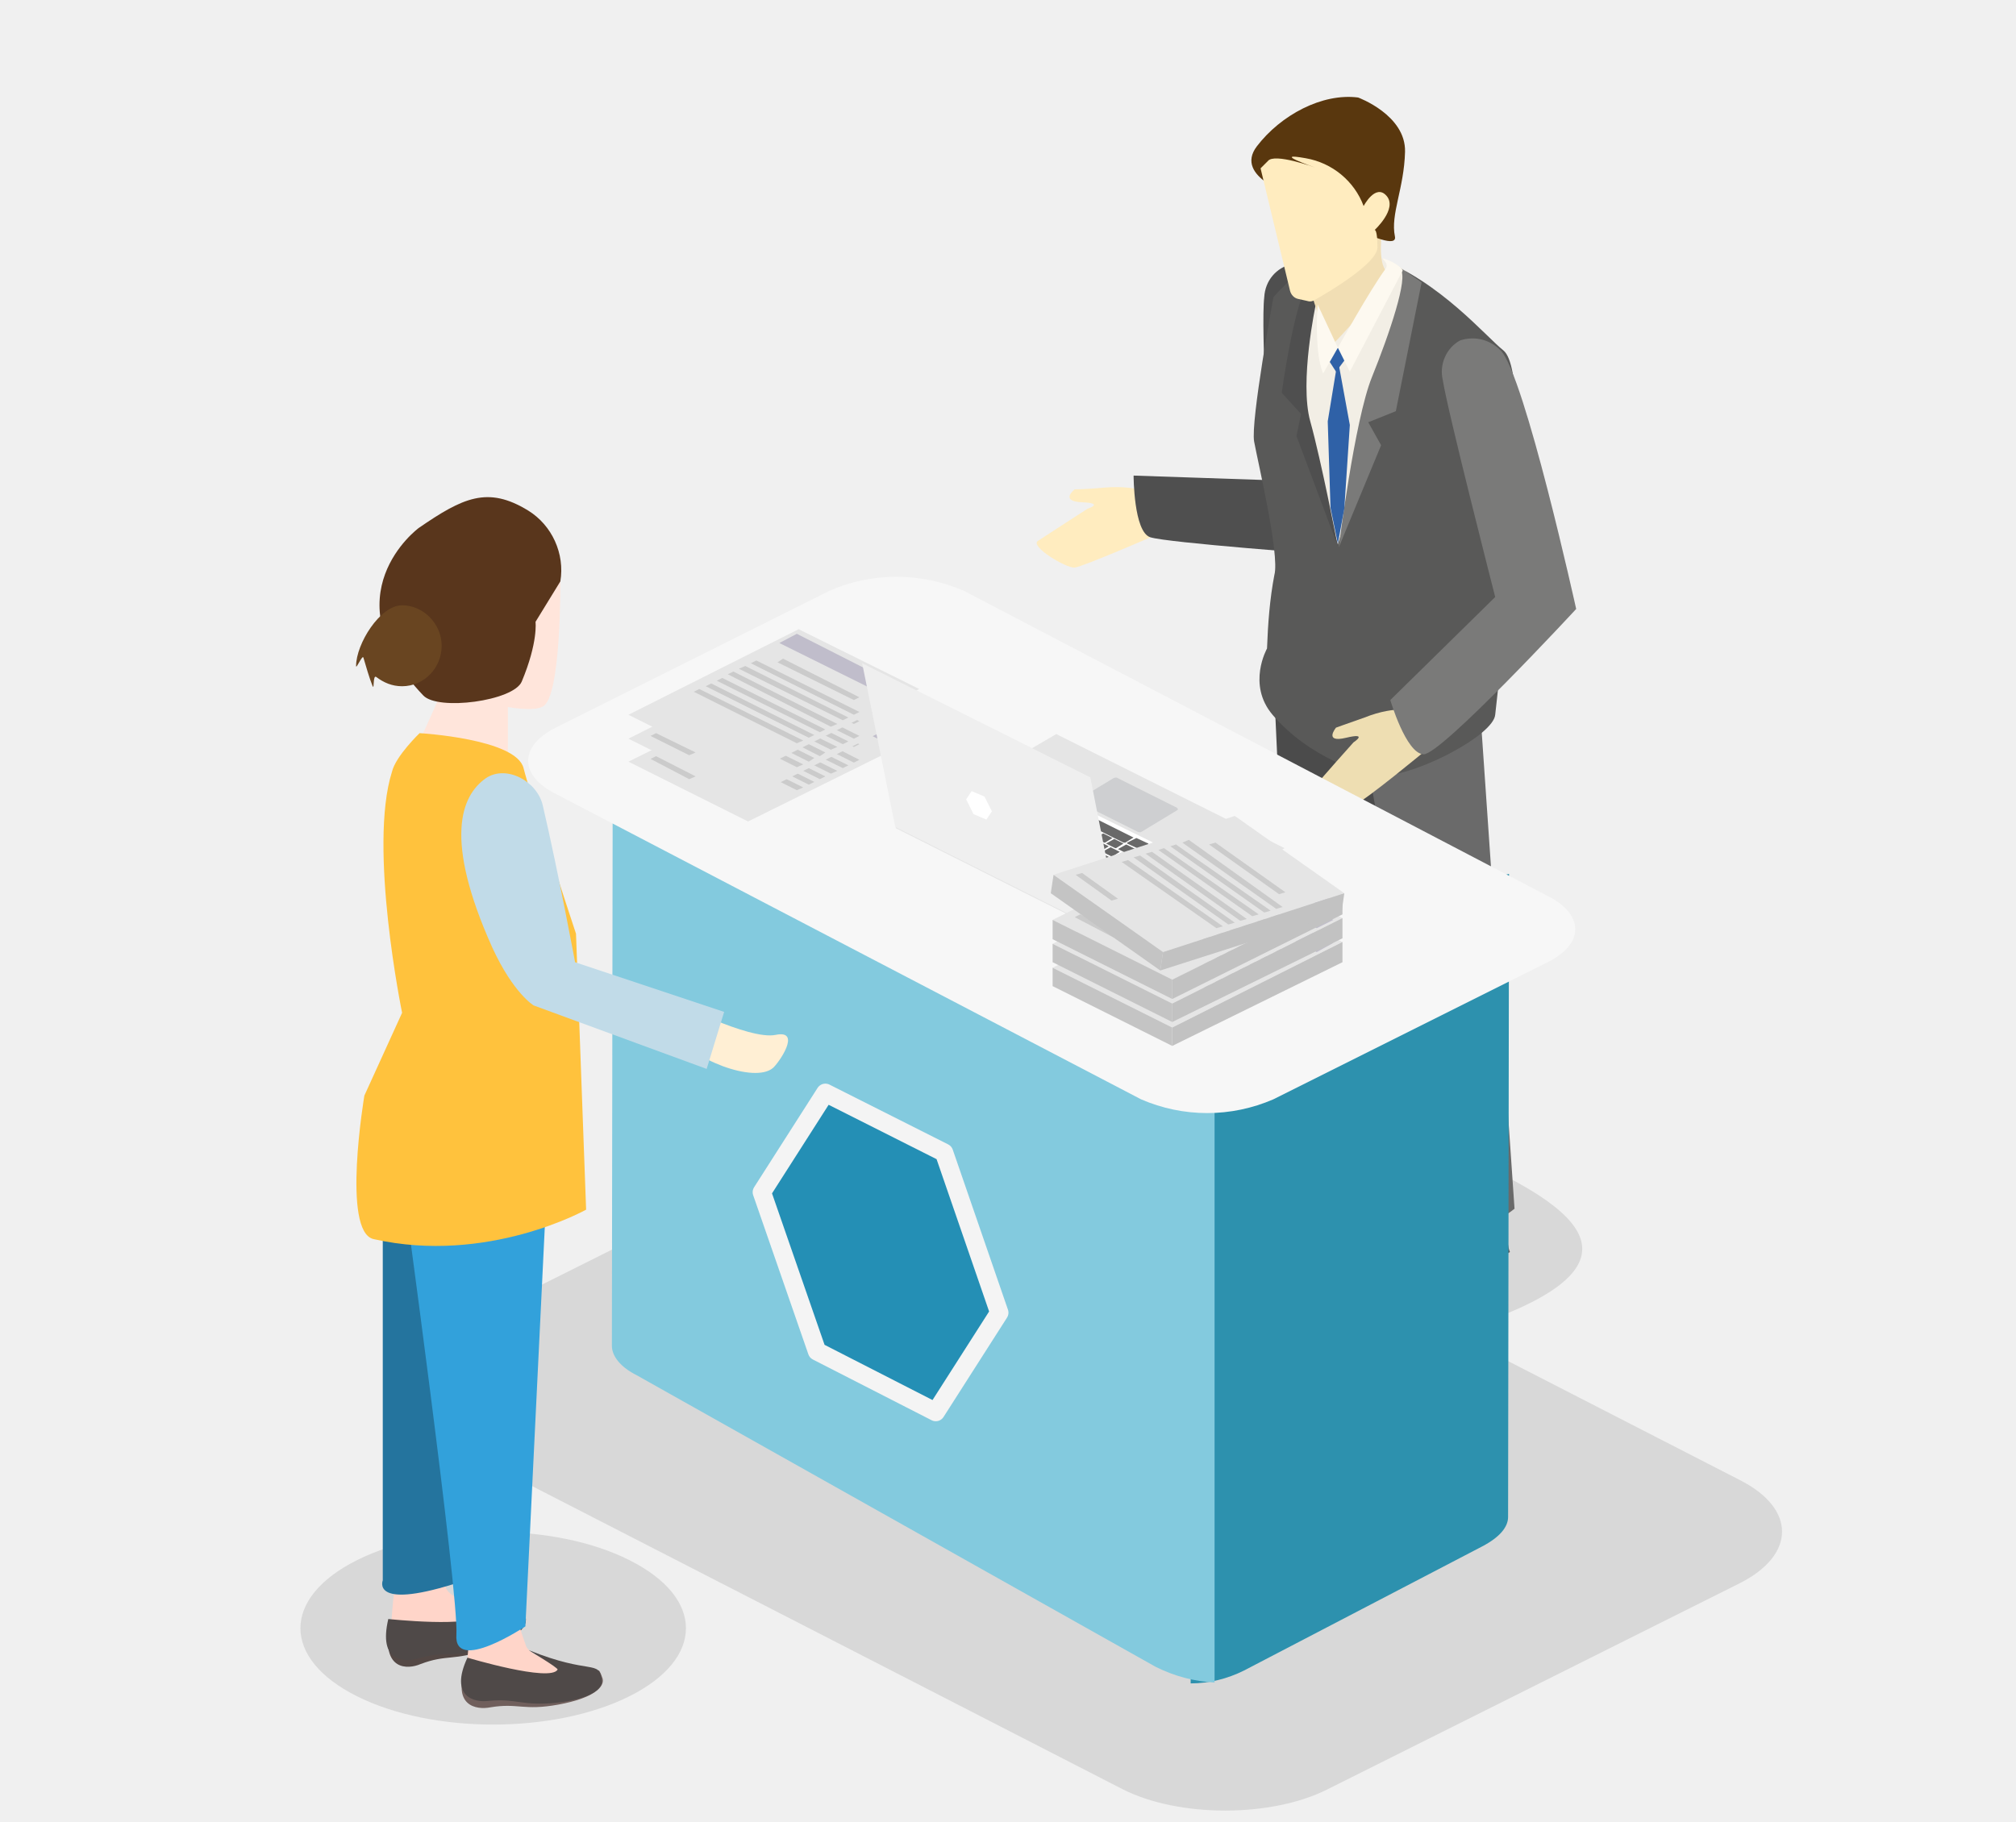
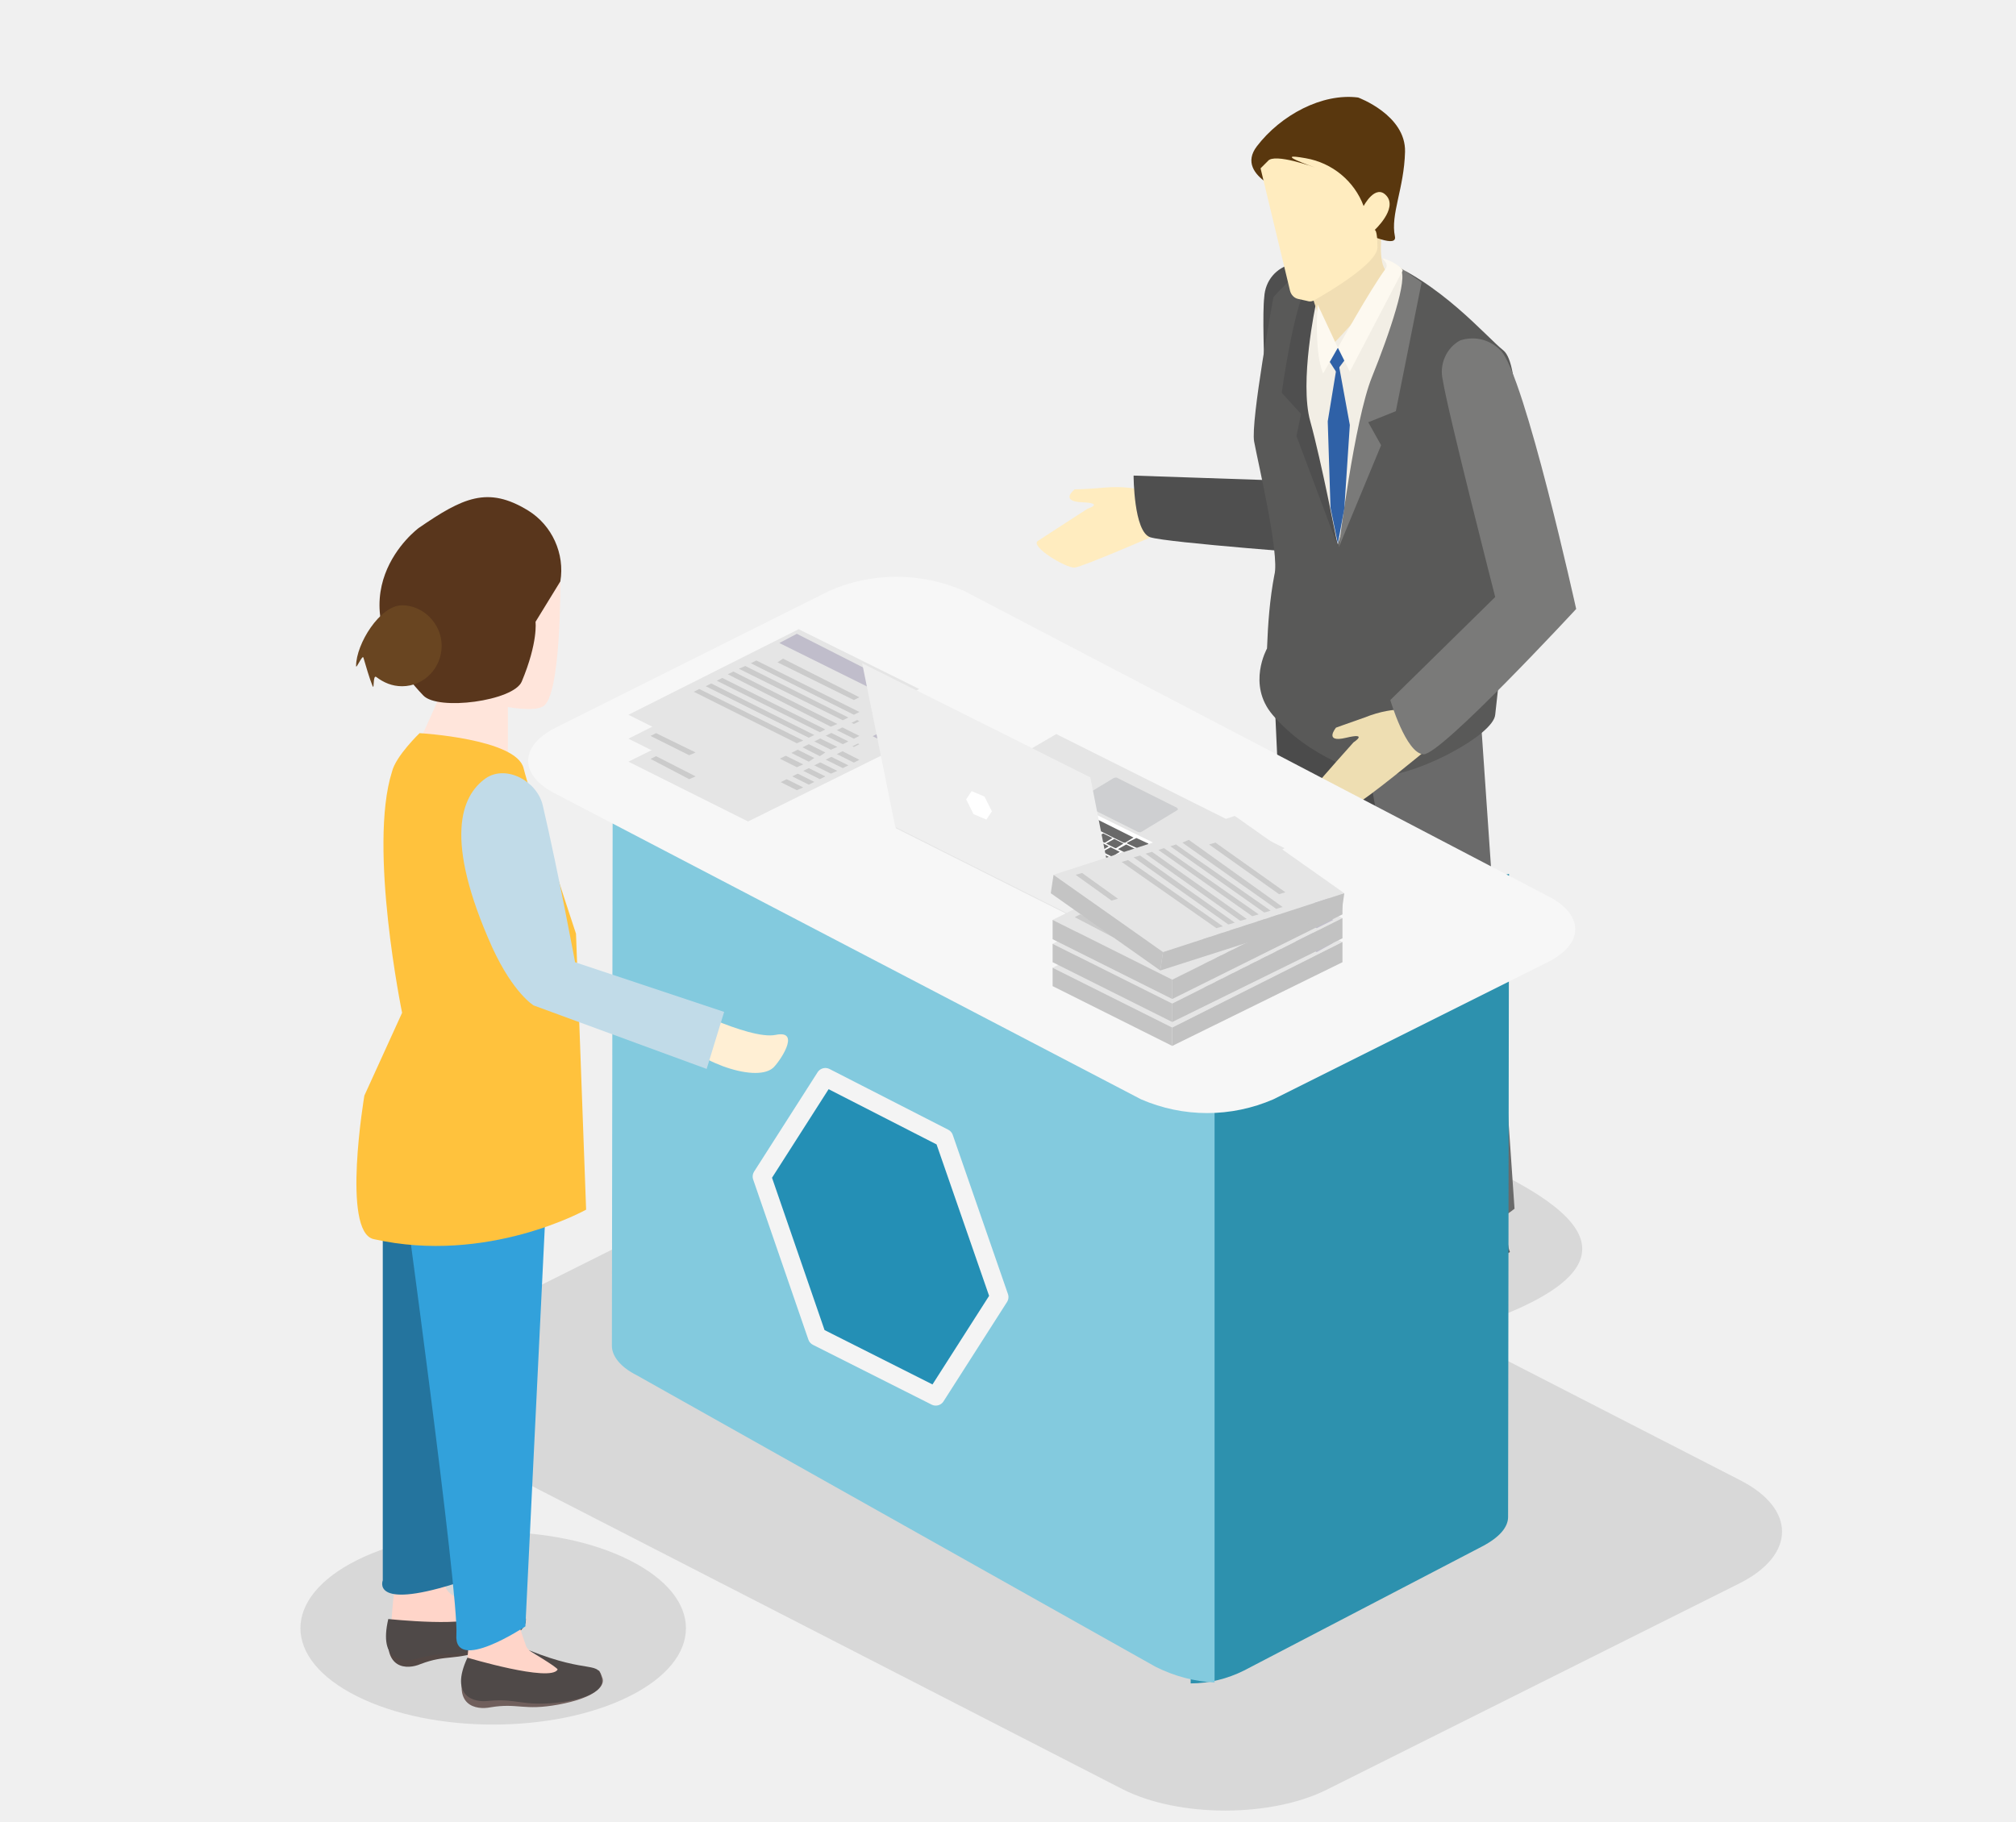
<svg xmlns="http://www.w3.org/2000/svg" version="1.1" id="Layer_1" x="0px" y="0px" viewBox="0 0 219.1 198" style="enable-background:new 0 0 219.1 198;" xml:space="preserve">
  <style type="text/css">
	.st0{opacity:0.1;enable-background:new    ;}
	.st1{fill:#1F1F1F;}
	.st2{fill:#575757;}
	.st3{fill:#4B4B4B;}
	.st4{fill:#6A6A6A;}
	.st5{fill:#FFECBF;}
	.st6{fill:#4F4F4F;}
	.st7{fill:#595958;}
	.st8{fill:#F2EEE5;}
	.st9{fill:#EEDEB2;}
	.st10{fill:#7A7A79;}
	.st11{fill:#F1DEB4;}
	.st12{fill:#59370E;}
	.st13{fill:#2F61A7;}
	.st14{fill:#FDF9F0;}
	.st15{fill:#2D91AE;}
	.st16{fill:#83CADE;}
	.st17{fill:#F7F7F7;}
	.st18{fill:#E5E5E5;}
	.st19{fill:#C0BDCB;}
	.st20{fill:#CBCBCB;}
	.st21{fill:#FFFFFF;}
	.st22{fill:#696969;}
	.st23{fill:#CECFD1;}
	.st24{fill:#EFEFEF;}
	.st25{fill:#C4C4C4;}
	.st26{fill:#C2C2C2;}
	.st27{fill:#0D0D0D;}
	.st28{fill:#FFDDC7;}
	.st29{fill:#FFD5C9;}
	.st30{fill:#544845;}
	.st31{fill:#4F4948;}
	.st32{fill:#705F5C;}
	.st33{fill:#FFE5DB;}
	.st34{fill:#FFEFD4;}
	.st35{fill:#24749E;}
	.st36{fill:#32A1DB;}
	.st37{fill:#FFC23D;}
	.st38{fill:#C1DBE8;}
	.st39{fill:#59361C;}
	.st40{fill:#694521;}
	.st41{fill:#248FB5;stroke:#F4F4F4;stroke-width:2;stroke-linecap:round;stroke-linejoin:round;stroke-miterlimit:10;}
</style>
  <path class="st0" d="M171.2,133.5c4.1,6.2-9.4,10.2-16.5,12.4s-21.3-7.5-28.5-16.5s8.5-11,9.5-10.8  C145.5,120.4,167.1,127.2,171.2,133.5z" />
  <path class="st1" d="M145,111.8c0,0-4.5,4.3-5.1,4.8s-6,3.4-4.3,4.8c2.7,0.3,5.5,0.3,8.2-0.2c1.7-0.8,3.3-1.9,4.7-3.1  c0.3-0.3,1,0.2,1,0.2c0.7-0.2,1.5-0.4,2.1-0.8c-0.4-0.7-0.6-5.7-0.6-5.7L145,111.8z" />
  <path class="st2" d="M157.5,130.4c0,0-4.5,4.3-5.1,4.8s-6,3.4-4.3,4.8c2.7,0.3,5.5,0.3,8.2-0.2c1.7-0.8,3.3-1.9,4.7-3.1  c0.3-0.3,1,0.2,1,0.2c0.7-0.2,1.5-0.4,2.1-0.8c-0.4-0.7-0.6-5.7-0.6-5.7L157.5,130.4z" />
  <path class="st3" d="M151.9,78l-2.8,44.1c0,0,0.4,3.5-0.5,3.9c-5.5,2.6-9.1-2.3-9.1-2.3l1.1-2.4l-2.1-45.8L151.9,78z" />
  <path class="st4" d="M160.8,76.2l3.8,55.2c0,0-2.6,2.1-4.3,2.1s-5.9-2.2-6.4-2.6s1-2.2,1.3-2.7s-0.7-5-1.6-14.1S147.2,75,147.2,75  L160.8,76.2z" />
  <path class="st5" d="M125.7,53.6l1.4,1.3l-1.8,3.4c0,0-7.6,3.3-8.5,3.4s-4.9-2.3-4-2.9s5.4-3.5,5.4-3.5s1.9-0.6-0.6-0.7  s-0.8-1.4-0.8-1.4s1.2,0,3.3-0.2c3.8-0.3,5.6,0.9,5.6,0.9L125.7,53.6z" />
  <path class="st6" d="M144.3,31c1.8,3.3,0.2,29.3,0.2,29.3s-17.7-1.3-19.5-1.9s-1.8-6.7-1.8-6.7l14.8,0.5c0,0-1-16.6-0.6-19.9  c0.1-1.8,1.3-3.2,3-3.6C142,28.8,143.5,29.6,144.3,31z" />
  <path class="st7" d="M149.8,28.1c6.7,2.5,11.7,8.5,13.6,10c3.6,3-0.7,37.4-0.9,39.6s-8.2,6.4-12,6.6c-2.2,0.1-8.3-2-12.2-6.6  c-2.8-3.3-0.6-7.2-0.6-7.2c0.1-2.7,0.3-5.4,0.8-8c0.6-2.2-1.8-12.3-2.2-14.5s2.1-15.7,2.1-15.7C141.9,28.3,145.8,26.6,149.8,28.1z" />
  <path class="st8" d="M150.9,42.4l-2.7,3.5l0.6,2.1l-3.4,11.2l-2.6-8.2c0,0-4.5-22.9,2.4-23.4s8.4,3,8.4,3L150.9,42.4z" />
  <path class="st6" d="M142.2,30.7c-1.6,2.4-2.9,12-2.9,12l2.1,2.3l-0.5,2.4l4.5,12c0,0-1.8-9.3-3-13.6s0.6-12.7,0.6-12.7  S143.8,28.3,142.2,30.7z" />
  <path class="st9" d="M154,77.1l1.6,0.9l-0.8,3.7c0,0-6.4,5.3-7.3,5.6s-5.3-0.9-4.6-1.8s4.2-4.8,4.2-4.8s1.7-1.1-0.8-0.5  s-1.1-1.1-1.1-1.1s1.1-0.4,3.1-1.1c3.5-1.4,5.6-0.7,5.6-0.7L154,77.1z" />
  <path class="st10" d="M163.1,38.1c2.6,2.7,8.2,28.1,8.2,28.1S156.6,82.1,154.7,82s-3.6-5.9-3.6-5.9l11.4-11.2c0,0-5.2-20.3-5.7-23.6  c-0.4-1.7,0.4-3.5,1.9-4.3C160.3,36.5,161.9,36.9,163.1,38.1z" />
  <path class="st10" d="M152.2,29.3c0.9,0.8-1.2,7-3.1,11.7s-3.6,18.5-3.6,18.5l4.6-11.1l-1.4-2.5l3-1.2l2.8-14  C154.5,30.7,151.3,28.4,152.2,29.3z" />
  <path class="st11" d="M142.3,30.2c-0.4,0.9,2.3,7.5,2.3,7.5s7.1-7.3,6.1-8.2s-0.5-4.4-0.5-4.4S142.7,29.3,142.3,30.2z" />
  <path class="st12" d="M136.6,15.9c-2.6,3.4,4.1,5.4,4.1,5.4s11.4,6.8,10.9,4.4s1-5.2,1.1-9.2s-5.1-5.9-5.1-5.9  C143.7,10.1,139.2,12.5,136.6,15.9z" />
  <path class="st5" d="M137.8,17.5c0.7-0.9,5.1,0.7,5.1,0.7s-4.9-1.7-1-1c2.9,0.5,5.3,2.5,6.3,5.2c0,0,1.3-2.5,2.5-1.1  s-1.3,3.7-1.3,3.7s0.3-0.1,0.3,1.9c0,1.7-5.2,4.8-6.8,5.7c-0.3,0.2-0.6,0.2-0.9,0.1l-0.9-0.2c-0.5-0.1-0.8-0.5-0.9-0.9l-3.2-13.3  L137.8,17.5z" />
  <polygon class="st13" points="145.4,37.8 146.7,38.4 145.2,40.4 144.1,38.7 " />
  <path class="st14" d="M152.4,29.5c0.3-0.2-1.1-1.2-2.1-1.4c-0.2,0,0.7,0.5,0.3,1.1c-1.7,2.3-5.2,8.6-5.2,8.6l1.3,2.6L152.4,29.5z" />
  <path class="st14" d="M145.4,37.8l-1.6,2.8c-1-2.3-0.6-7.5-0.6-7.5L145.4,37.8z" />
  <polygon class="st13" points="144.3,45.8 144.6,55.2 145.4,59.1 146.1,55.3 146.7,46.2 145.4,39.1 " />
  <path class="st0" d="M47.8,145.2l44.8-22.4c6.1-3.1,16.2-3.1,22.3,0l74.2,38.1c6.1,3.1,6.1,8.1,0,11.2l-44.8,22.4  c-6.1,3.1-16.2,3.1-22.3,0l-74.2-38.1C41.6,153.3,41.6,148.2,47.8,145.2z" />
  <path class="st15" d="M129.4,101.5v81.5c2,0,4-0.5,5.8-1.4l25.9-13.5c1.9-1,2.8-2.1,2.8-3.2L164,95l-27.6,6.5l-1.2-0.3  C133.4,100.9,131.4,101,129.4,101.5z" />
  <path class="st16" d="M66.6,76.6l-0.1,69.7c0,1.1,0.9,2.3,2.7,3.2l56.4,31.7c2,1,4.2,1.6,6.4,1.7l0-87.7c-2.2-0.2-4.4,0-6.3,0.8  l-1.3,0.5L66.6,76.6z" />
  <path class="st17" d="M60.4,79.1l29.8-14.9c4.6-2,9.8-2,14.5,0l63.5,33.2c4,2,4,5.2,0,7.2l-29.8,14.9c-4.6,2-9.8,2-14.4,0L60.4,86.3  C56.4,84.3,56.4,81.1,60.4,79.1z" />
  <polygon class="st18" points="86.8,73.6 99.9,80.1 81.3,89.3 68.3,82.8 " />
  <polygon class="st19" points="86.6,74.1 98.8,80.2 97,81.1 84.7,75 " />
  <polygon class="st20" points="85.1,76.8 93.4,80.9 92.8,81.2 84.5,77.1 " />
  <polygon class="st20" points="82.2,76.9 93.4,82.6 92.8,82.9 81.6,77.3 " />
  <polygon class="st20" points="81,77.6 92.2,83.2 91.6,83.5 80.3,77.9 " />
  <polygon class="st20" points="79.7,78.2 91,83.8 90.3,84.1 79.1,78.5 " />
  <polygon class="st20" points="78.5,78.8 89.7,84.4 89.1,84.7 77.9,79.1 " />
  <polygon class="st20" points="77.3,79.4 88.5,85 87.9,85.3 76.7,79.7 " />
  <polygon class="st20" points="76,80 87.3,85.6 86.6,85.9 75.4,80.3 " />
  <polygon class="st20" points="71.3,82.2 75.6,84.4 74.9,84.7 70.7,82.5 " />
  <polygon class="st18" points="86.8,71 99.9,77.5 81.3,86.8 68.3,80.3 " />
  <polygon class="st19" points="86.6,71.5 98.8,77.6 97,78.6 84.7,72.4 " />
  <polygon class="st20" points="85.1,74.2 93.4,78.4 92.8,78.7 84.5,74.5 " />
  <polygon class="st20" points="82.2,74.4 93.4,80 92.8,80.3 81.6,74.7 " />
  <polygon class="st20" points="81,75 92.2,80.6 91.6,80.9 80.3,75.3 " />
  <polygon class="st20" points="79.7,75.6 91,81.2 90.3,81.5 79.1,75.9 " />
  <polygon class="st20" points="78.5,76.2 89.7,81.8 89.1,82.2 77.9,76.5 " />
  <polygon class="st20" points="77.3,76.8 88.5,82.4 87.9,82.8 76.7,77.2 " />
  <polygon class="st20" points="76,77.5 87.3,83.1 86.6,83.4 75.4,77.8 " />
  <polygon class="st20" points="71.3,79.7 75.6,81.8 74.9,82.1 70.7,80 " />
  <polygon class="st18" points="86.8,68.4 99.9,74.9 81.3,84.2 68.3,77.7 " />
  <polygon class="st19" points="86.6,68.9 98.8,75.1 97,76 84.7,69.9 " />
  <polygon class="st20" points="85.1,71.6 93.4,75.8 92.8,76.1 84.5,72 " />
  <g>
    <polygon class="st18" points="139.6,92.2 114.8,79.8 97.3,90 122,102.4  " />
    <path class="st21" d="M112.1,92.1l0.4-6.8l16.5,8.1c0.2,0.1,0.2,0.2,0.2,0.3l-2.8-0.2c0,0,0,0-0.1,0l-12.8-0.7L112.1,92.1z" />
    <path class="st22" d="M114.1,92.6l0.3-0.2c0.1-0.1,0.3-0.1,0.4,0l0.8,0.4c0.1,0,0.1,0.1,0.1,0.2l-1.2-0.1l-0.2-0.1   C114,92.7,114,92.7,114.1,92.6z" />
    <path class="st22" d="M113.5,91.8l0.6,0.3c0.2,0.1,0.2,0.2,0,0.3l-0.1,0.1c-0.1,0.1-0.4,0.1-0.5,0l-0.6-0.3c-0.2-0.1-0.2-0.2,0-0.3   l0.1-0.1C113.1,91.8,113.3,91.8,113.5,91.8z" />
    <path class="st22" d="M112.1,91.8l0-0.6l0.7,0.4c0.1,0.1,0.1,0.1,0,0.2l-0.3,0.2c-0.1,0.1-0.3,0.1-0.4,0L112.1,91.8z" />
    <path class="st22" d="M123.6,92.4l1,0.5c0,0,0,0,0,0l-0.8,0.5c0,0-0.1,0-0.1,0l-1-0.5c0,0,0,0,0,0L123.6,92.4   C123.6,92.4,123.6,92.4,123.6,92.4z" />
    <path class="st22" d="M116.3,93.5l0.8-0.5c0,0,0.1,0,0.1,0l1,0.5c0,0,0,0,0,0l-0.1,0L116.3,93.5z" />
    <path class="st22" d="M125.3,93.1l0.9-0.5c0,0,0.1,0,0.1,0l1,0.5c0,0,0,0,0,0l-0.9,0.5c0,0,0,0,0,0c0,0,0,0-0.1,0c0,0,0,0,0,0   L125.3,93.1C125.3,93.1,125.3,93.1,125.3,93.1z" />
    <path class="st22" d="M125.1,91.9l1,0.5c0,0,0,0,0,0l-0.9,0.5c0,0-0.1,0-0.1,0l-1-0.5c0,0,0,0,0,0L125.1,91.9   C125,91.9,125.1,91.9,125.1,91.9z" />
    <path class="st22" d="M123.5,91.1l1.3,0.6c0,0,0,0,0,0.1l-0.9,0.5c0,0-0.1,0-0.1,0l-1.3-0.6c0,0,0,0,0-0.1L123.5,91.1   C123.5,91.1,123.5,91.1,123.5,91.1z" />
    <path class="st22" d="M115.7,87.3l1.3,0.6c0,0,0,0,0,0.1l-0.9,0.5c0,0-0.1,0-0.1,0l-1.3-0.6c0,0,0,0,0-0.1L115.7,87.3   C115.7,87.3,115.7,87.3,115.7,87.3z" />
    <path class="st22" d="M114.5,86.7l0.9,0.5c0,0,0,0,0,0l-0.9,0.5c0,0-0.1,0-0.1,0l-0.9-0.5c0,0,0,0,0,0L114.5,86.7   C114.4,86.7,114.4,86.7,114.5,86.7z" />
    <path class="st22" d="M117.3,88.1l5.8,2.9c0.1,0,0.1,0.1,0,0.1l-0.8,0.5c-0.1,0-0.1,0-0.2,0l-5.8-2.9c-0.1,0-0.1-0.1,0-0.1l0.8-0.5   C117.2,88.1,117.3,88.1,117.3,88.1z" />
    <path class="st23" d="M121.5,84.6l6.4,3.2c0.1,0.1,0.2,0.2,0,0.3l-3.8,2.3c-0.1,0.1-0.3,0.1-0.5,0l-6.4-3.2c-0.1-0.1-0.2-0.2,0-0.3   l3.8-2.3C121.2,84.5,121.4,84.5,121.5,84.6z" />
    <path class="st22" d="M122.4,91.8l1,0.5c0,0,0,0,0,0l-0.8,0.5c0,0-0.1,0-0.1,0l-1-0.5c0,0,0,0,0,0L122.4,91.8   C122.3,91.8,122.4,91.8,122.4,91.8z" />
    <path class="st22" d="M121.1,91.2l1,0.5c0,0,0,0,0,0l-0.8,0.5c0,0-0.1,0-0.1,0l-1-0.5c0,0,0,0,0,0L121.1,91.2   C121.1,91.2,121.1,91.2,121.1,91.2z" />
    <path class="st22" d="M119.9,90.6l1,0.5c0,0,0,0,0,0l-0.8,0.5c0,0-0.1,0-0.1,0l-1-0.5c0,0,0,0,0,0L119.9,90.6   C119.8,90.6,119.8,90.6,119.9,90.6z" />
    <path class="st22" d="M118.6,90l1,0.5c0,0,0,0,0,0l-0.8,0.5c0,0-0.1,0-0.1,0l-1-0.5c0,0,0,0,0,0L118.6,90   C118.6,89.9,118.6,89.9,118.6,90z" />
    <path class="st22" d="M117.4,89.3l1,0.5c0,0,0,0,0,0l-0.8,0.5c0,0-0.1,0-0.1,0l-1-0.5c0,0,0,0,0,0L117.4,89.3   C117.3,89.3,117.3,89.3,117.4,89.3z" />
    <path class="st22" d="M116.1,88.7l1,0.5c0,0,0,0,0,0l-0.8,0.5c0,0-0.1,0-0.1,0l-1-0.5c0,0,0,0,0,0L116.1,88.7   C116.1,88.7,116.1,88.7,116.1,88.7z" />
    <path class="st22" d="M114.9,88.1l1,0.5c0,0,0,0,0,0l-0.8,0.5c0,0-0.1,0-0.1,0l-1-0.5c0,0,0,0,0,0L114.9,88.1   C114.8,88.1,114.8,88.1,114.9,88.1z" />
    <path class="st22" d="M113.6,87.5l1,0.5c0,0,0,0,0,0l-0.8,0.5c0,0-0.1,0-0.1,0l-1-0.5c0,0,0,0,0,0L113.6,87.5   C113.6,87.5,113.6,87.5,113.6,87.5z" />
    <path class="st22" d="M113.3,86.1l0.7,0.4c0.1,0,0.1,0.1,0,0.2l-0.2,0.1c-0.1,0-0.2,0-0.3,0l-0.7-0.4c-0.1,0-0.1-0.1,0-0.2l0.2-0.1   C113.1,86.1,113.2,86.1,113.3,86.1z" />
    <path class="st22" d="M112.4,86.2l0-0.5l0.4,0.2c0.1,0,0.1,0.1,0,0.2l-0.2,0.1C112.6,86.2,112.5,86.2,112.4,86.2z" />
    <path class="st22" d="M121.1,93.2l0.8-0.5c0,0,0.1,0,0.1,0l1,0.5c0,0,0,0,0,0l-0.2,0.1L121.1,93.2L121.1,93.2   C121.1,93.2,121.1,93.2,121.1,93.2z" />
    <path class="st22" d="M120.7,92.1l1,0.5c0,0,0,0,0,0l-0.8,0.5c0,0-0.1,0-0.1,0l-1-0.5c0,0,0,0,0,0L120.7,92.1   C120.7,92.1,120.7,92.1,120.7,92.1z" />
    <path class="st22" d="M119.5,91.5l1,0.5c0,0,0,0,0,0l-0.8,0.5c0,0-0.1,0-0.1,0l-1-0.5c0,0,0,0,0,0L119.5,91.5   C119.4,91.5,119.4,91.5,119.5,91.5z" />
    <path class="st22" d="M118.2,90.9l1,0.5c0,0,0,0,0,0l-0.8,0.5c0,0-0.1,0-0.1,0l-1-0.5c0,0,0,0,0,0L118.2,90.9   C118.2,90.9,118.2,90.9,118.2,90.9z" />
    <path class="st22" d="M116.9,90.3l1,0.5c0,0,0,0,0,0l-0.8,0.5c0,0-0.1,0-0.1,0l-1-0.5c0,0,0,0,0,0L116.9,90.3   C116.9,90.2,116.9,90.2,116.9,90.3z" />
    <path class="st22" d="M115.7,89.7l1,0.5c0,0,0,0,0,0l-0.8,0.5c0,0-0.1,0-0.1,0l-1-0.5c0,0,0,0,0,0L115.7,89.7   C115.7,89.6,115.7,89.6,115.7,89.7z" />
    <path class="st22" d="M114.5,89l1,0.5c0,0,0,0,0,0l-0.8,0.5c0,0-0.1,0-0.1,0l-1-0.5c0,0,0,0,0,0L114.5,89   C114.4,89,114.5,89,114.5,89z" />
    <path class="st22" d="M113.2,88.4l1,0.5c0,0,0,0,0,0l-0.8,0.5c0,0-0.1,0-0.1,0l-1-0.5c0,0,0,0,0,0L113.2,88.4   C113.2,88.4,113.2,88.4,113.2,88.4z" />
    <path class="st22" d="M112.3,88.7l0-0.8l0.6,0.3c0,0,0,0,0,0L112.3,88.7z" />
    <path class="st22" d="M112.3,87.8l0.1-0.9l1,0.5c0,0,0,0,0,0l-0.8,0.5c0,0-0.1,0-0.1,0L112.3,87.8z" />
    <path class="st22" d="M124.1,93.5l0.7-0.4c0,0,0.1,0,0.1,0l1.1,0.5L124.1,93.5z" />
    <path class="st22" d="M119.4,93.2l0.5-0.3c0,0,0.1,0,0.1,0l0.8,0.4L119.4,93.2z" />
    <path class="st22" d="M117.9,92.7l0.8-0.5c0,0,0.1,0,0.1,0l1,0.5c0,0,0,0,0,0l-0.7,0.4l-0.4,0L117.9,92.7   C117.8,92.8,117.8,92.7,117.9,92.7z" />
    <path class="st22" d="M117.5,91.6l1,0.5c0,0,0,0,0,0l-0.8,0.5c0,0-0.1,0-0.1,0l-1-0.5c0,0,0,0,0,0L117.5,91.6   C117.4,91.6,117.5,91.6,117.5,91.6z" />
    <path class="st22" d="M116.2,91l1,0.5c0,0,0,0,0,0l-0.8,0.5c0,0-0.1,0-0.1,0l-1-0.5c0,0,0,0,0,0L116.2,91   C116.2,91,116.2,91,116.2,91z" />
    <path class="st22" d="M115,90.4l1,0.5c0,0,0,0,0,0l-0.8,0.5c0,0-0.1,0-0.1,0l-1-0.5c0,0,0,0,0,0L115,90.4   C115,90.4,115,90.4,115,90.4z" />
    <path class="st22" d="M113.8,89.8l1,0.5c0,0,0,0,0,0l-0.8,0.5c0,0-0.1,0-0.1,0l-1-0.5c0,0,0,0,0,0L113.8,89.8   C113.7,89.8,113.7,89.8,113.8,89.8z" />
    <path class="st22" d="M112.2,90l0-0.7l0.2-0.1c0,0,0.1,0,0.1,0l1,0.5c0,0,0,0,0,0l-0.8,0.5c0,0-0.1,0-0.1,0L112.2,90z" />
    <path class="st22" d="M116.3,93l0.8-0.5c0,0,0.1,0,0.1,0l1,0.5c0,0,0,0,0,0l-0.1,0L116.3,93z" />
    <path class="st22" d="M115.9,92l1,0.5c0,0,0,0,0,0L116,93c0,0-0.1,0-0.1,0l-1-0.5c0,0,0,0,0,0L115.9,92   C115.8,91.9,115.9,91.9,115.9,92z" />
    <path class="st22" d="M114.6,91.3l1,0.5c0,0,0,0,0,0l-0.8,0.5c0,0-0.1,0-0.1,0l-1-0.5c0,0,0,0,0,0L114.6,91.3   C114.5,91.3,114.6,91.3,114.6,91.3z" />
    <path class="st22" d="M113.4,90.7l1,0.5c0,0,0,0,0,0l-0.8,0.5c0,0-0.1,0-0.1,0l-1-0.5c0,0,0,0,0,0L113.4,90.7   C113.3,90.7,113.3,90.7,113.4,90.7z" />
    <path class="st22" d="M112.1,91.1l0.1-0.9l0.9,0.4c0,0,0,0,0,0l-0.8,0.5C112.2,91.1,112.2,91.1,112.1,91.1L112.1,91.1z" />
    <polygon class="st24" points="122,102.3 97.3,89.9 93.7,72.1 118.5,84.5  " />
  </g>
  <polygon class="st20" points="82.2,71.8 93.4,77.4 92.8,77.7 81.6,72.1 " />
  <polygon class="st20" points="81,72.4 92.2,78 91.6,78.3 80.3,72.7 " />
  <polygon class="st20" points="79.7,73 91,78.7 90.3,79 79.1,73.3 " />
  <polygon class="st20" points="78.5,73.7 89.7,79.3 89.1,79.6 77.9,74 " />
  <polygon class="st20" points="77.3,74.3 88.5,79.9 87.9,80.2 76.7,74.6 " />
  <polygon class="st20" points="76,74.9 87.3,80.5 86.6,80.8 75.4,75.2 " />
  <g>
    <polygon class="st18" points="132.9,95.9 145.9,102.4 127.4,111.7 114.4,105.2  " />
    <polygon class="st19" points="132.7,96.4 144.9,102.5 143.1,103.5 130.8,97.3  " />
    <polygon class="st20" points="131.2,99.1 139.5,103.3 138.9,103.6 130.6,99.4  " />
    <polygon class="st20" points="128.3,99.3 139.5,104.9 138.9,105.2 127.7,99.6  " />
    <polygon class="st20" points="127.1,99.9 138.3,105.5 137.7,105.8 126.4,100.2  " />
    <polygon class="st20" points="125.8,100.5 137.1,106.1 136.4,106.4 125.2,100.8  " />
    <polygon class="st20" points="124.6,101.1 135.8,106.7 135.2,107 124,101.4  " />
    <polygon class="st20" points="123.4,101.7 134.6,107.3 134,107.7 122.7,102  " />
    <polygon class="st20" points="122.1,102.4 133.4,108 132.7,108.3 121.5,102.7  " />
    <polygon class="st20" points="117.4,104.6 121.7,106.7 121,107 116.8,104.9  " />
    <polygon class="st25" points="114.4,107.2 114.4,105.2 127.4,111.7 127.4,113.7  " />
    <polygon class="st26" points="127.4,111.7 145.9,102.4 145.9,104.6 127.4,113.7  " />
    <polygon class="st18" points="132.9,93.3 145.9,99.8 127.4,109.1 114.4,102.6  " />
    <polygon class="st19" points="132.7,93.8 144.9,100 143.1,100.9 130.8,94.8  " />
    <polygon class="st20" points="131.2,96.5 139.5,100.7 138.9,101 130.6,96.9  " />
    <polygon class="st20" points="128.3,96.7 139.5,102.3 138.9,102.6 127.7,97  " />
    <polygon class="st20" points="127.1,97.3 138.3,102.9 137.7,103.2 126.4,97.6  " />
    <polygon class="st20" points="125.8,97.9 137.1,103.5 136.4,103.9 125.2,98.2  " />
    <polygon class="st20" points="124.6,98.5 135.8,104.2 135.2,104.5 124,98.9  " />
    <polygon class="st20" points="123.4,99.2 134.6,104.8 134,105.1 122.7,99.5  " />
    <polygon class="st20" points="122.1,99.8 133.4,105.4 132.7,105.7 121.5,100.1  " />
    <polygon class="st20" points="117.4,102 121.7,104.1 121,104.4 116.8,102.3  " />
    <polygon class="st25" points="114.4,104.6 114.4,102.6 127.4,109.1 127.4,111.1  " />
    <polygon class="st26" points="127.4,109.1 145.9,99.8 145.9,102 127.4,111.1  " />
    <polygon class="st18" points="132.9,90.8 145.9,97.3 127.4,106.5 114.4,100  " />
    <polygon class="st19" points="132.7,91.3 144.9,97.4 143.1,98.3 130.8,92.2  " />
    <polygon class="st20" points="131.2,94 139.5,98.1 138.9,98.4 130.6,94.3  " />
    <polygon class="st20" points="128.3,94.1 139.5,99.7 138.9,100.1 127.7,94.4  " />
    <polygon class="st20" points="127.1,94.7 138.3,100.4 137.7,100.7 126.4,95.1  " />
    <polygon class="st20" points="125.8,95.4 137.1,101 136.4,101.3 125.2,95.7  " />
    <polygon class="st20" points="124.6,96 135.8,101.6 135.2,101.9 124,96.3  " />
    <polygon class="st20" points="123.4,96.6 134.6,102.2 134,102.5 122.7,96.9  " />
    <polygon class="st20" points="122.1,97.2 133.4,102.8 132.7,103.1 121.5,97.5  " />
    <polygon class="st20" points="117.4,99.4 121.7,101.5 121,101.9 116.8,99.7  " />
    <polygon class="st25" points="114.4,102.1 114.4,100 127.4,106.5 127.4,108.6  " />
    <polygon class="st26" points="127.4,106.5 145.9,97.3 145.9,99.4 127.4,108.6  " />
    <polygon class="st18" points="134.2,88.7 146.1,97.1 126.4,103.5 114.5,95.1  " />
    <polygon class="st20" points="132.1,91.6 139.7,97 139,97.2 131.4,91.8  " />
    <polygon class="st20" points="129.2,91.3 139.4,98.6 138.7,98.8 128.5,91.6  " />
    <polygon class="st20" points="127.8,91.8 138.1,99 137.4,99.2 127.2,92  " />
    <polygon class="st20" points="126.5,92.2 136.8,99.4 136.1,99.6 125.9,92.4  " />
    <polygon class="st20" points="125.2,92.6 135.5,99.9 134.8,100.1 124.5,92.8  " />
    <polygon class="st20" points="123.9,93 134.2,100.3 133.5,100.5 123.2,93.2  " />
    <polygon class="st20" points="122.6,93.5 132.9,100.7 132.2,100.9 121.9,93.7  " />
    <polygon class="st20" points="117.6,94.9 121.5,97.7 120.8,97.9 116.9,95.1  " />
    <polygon class="st25" points="114.2,97.1 114.5,95.1 126.4,103.5 126.1,105.5  " />
    <polygon class="st26" points="126.4,103.5 146.1,97.1 145.8,99.2 126.1,105.5  " />
  </g>
  <path class="st27" d="M48.4,65.4c0,0-0.7,2.2,2.1,6.6c4.1-2.1,4.4-4.4,4.4-4.4L48.4,65.4z" />
  <path class="st28" d="M47.5,65.6c0,0,0.4,2.4,2.6,2.4c0.2,0,0.6,0.4,1.4,1.2c0.7,0.9,1.4,1.7,2.3,2.4c0.6,0.5,1.9,2.9,2.8,2.8  s0.7-2.5-0.1-4.6S51.3,65,51.3,65L47.5,65.6z" />
  <path class="st0" d="M68.4,169.6c8.2,4.1,8.2,10.7,0,14.8s-21.4,4.1-29.6,0s-8.2-10.7,0-14.8C47,165.5,60.3,165.5,68.4,169.6z" />
  <path class="st29" d="M52.9,176.1c-0.5,0.9-10.4,0.9-10.4,0.9c0.1-2,0.3-4,0.6-5.9c0.1-0.7,0.1-1.3-0.1-2h4.6  c0.2,1.2,0.5,2.5,0.9,3.6C49.1,174,53.4,175.1,52.9,176.1z" />
  <path class="st30" d="M56.6,174.9c0.2,0.2,0.4,0.5,0.5,0.8c0.3,0.9-0.6,2.3-4.2,3.6s-4.3,0.5-7.2,1.6c-1.4,0.6-4.2,0.7-3.4-4  c0,0,1.8,0,3.9,0c0.2,0.1,0.4,0.2,0.6,0.2c1.6,0.5,3.3,0.5,4.9,0.1c1.3-0.2,2.1-1.4,3.1-1.8L56.6,174.9z" />
  <path class="st31" d="M45.4,180.3c3-0.9,3.6,0,7.3-1.1s4.7-2.5,4.4-3.4c-0.7-2.2-0.3,0.5-7.4-1.1c-0.5-0.1,2.5,0.5,2.4,0.8  c-0.5,1.5-9.9,0.5-9.9,0.5C41.1,180.7,43.9,180.7,45.4,180.3z" />
  <path class="st29" d="M62,182.4c-0.5,1.1-11.3,1.5-11.3,1.5c0-2.2,0.1-4.3,0.4-6.5c0.4-1.9-1-4.6-2-8.3h6c0.2,3.4,0.9,6.7,2.1,9.9  C57.8,180.3,62.5,181.3,62,182.4z" />
  <path class="st32" d="M65.1,181.6c0.2,0.3,0.3,0.6,0.4,0.9c0.2,0.9-1,2.1-4.8,2.8c-3.8,0.7-4.4-0.2-7.4,0.3  c-1.5,0.3-4.3-0.1-2.6-4.6c0,0,1.8,0.4,3.8,0.7c0.2,0.1,0.4,0.2,0.5,0.3c1.5,0.7,3.1,1.1,4.8,1c1.3,0,2.3-1,3.4-1.2L65.1,181.6z" />
  <path class="st31" d="M53.1,184.9c3.1-0.3,3.6,0.6,7.4,0.2s5.1-1.6,4.9-2.5c-0.3-2.2-1.2-0.5-7.9-3.2c-0.4-0.2,3.2,1.9,3.1,2.1  c-0.8,1.4-9.8-1.3-9.8-1.3C48.8,184.5,51.6,185.1,53.1,184.9z" />
  <path class="st33" d="M48.4,73.7c0.4,0-2.6,6.4-2.6,6.4l1,4l8.4-1.8v-6.2L48.4,73.7z" />
  <path class="st34" d="M73.1,112.1c2,3.1,8.9,5.7,10.9,4c0.6-0.5,3.2-4.2,0.3-3.6s-11.2-3.7-11.2-3.7S71.2,109,73.1,112.1z" />
  <path class="st35" d="M54.3,126.4c0,0,4,43-5,45.8s-7.7-0.4-7.7-0.4v-44.3L54.3,126.4z" />
  <path class="st36" d="M59.5,127.4l-2.4,49.4c0,0-7.8,5.2-7.5,0.9s-6-50.3-6-50.3H59.5z" />
  <path class="st37" d="M42.6,83.9c-2.6,8.2,1.1,26.2,1.1,26.2l-4.1,9c0,0-2.5,14.8,1,15.6c12.4,2.8,23.1-3.2,23.1-3.2l-1.1-30  c0,0-4.9-14.8-5.7-18s-11.3-3.8-11.3-3.8S43,82.2,42.6,83.9z" />
  <path class="st33" d="M50.7,65.5l-1.4,9.9c0,0,7.7,2.5,9.7,1.4c2-1,1.9-13.6,1.9-13.6L50.7,65.5z" />
  <path class="st38" d="M62.5,104.6l16.2,5.4l-1.9,6.2l-18.8-6.9c0,0-2.2-1.3-4.5-6.3c-5.3-11.8-3.4-16.5-0.7-18.4  c2.2-1.5,5.6,0.3,6.2,3C60.7,94.9,62.5,104.6,62.5,104.6z" />
  <path class="st39" d="M57.4,55.5c2.6,1.6,4,4.7,3.5,7.7l-2.7,4.4c0,0,0.3,2.2-1.5,6.5c-0.9,2.1-9.1,3.2-10.7,1.5  c-10.4-10.9-0.5-18.2-0.5-18.2C50.3,54.1,53,52.8,57.4,55.5z" />
  <path class="st40" d="M43.7,65.8c-2.4,0-5,4.2-5,6.6c0,0.4,0.7-1.3,0.8-0.9c0.3,1,0.6,2.1,1,3.1c0.2,0.4,0-1.3,0.4-1  c0.8,0.6,1.7,1,2.8,1c2.4,0,4.3-2,4.3-4.4C48,67.8,46,65.8,43.7,65.8z" />
-   <polygon class="st41" points="101.7,153.5 88.8,146.9 82.8,129.6 89.7,118.8 102.6,125.3 108.6,142.7 " />
+   <polygon class="st41" points="101.7,151.8 88.8,145.3 82.8,127.9 89.7,117.1 102.6,123.7 108.6,141 " />
  <polygon class="st21" points="107,86.6 107.8,88.2 107.2,89.1 105.8,88.5 105,86.9 105.6,86 " />
</svg>
